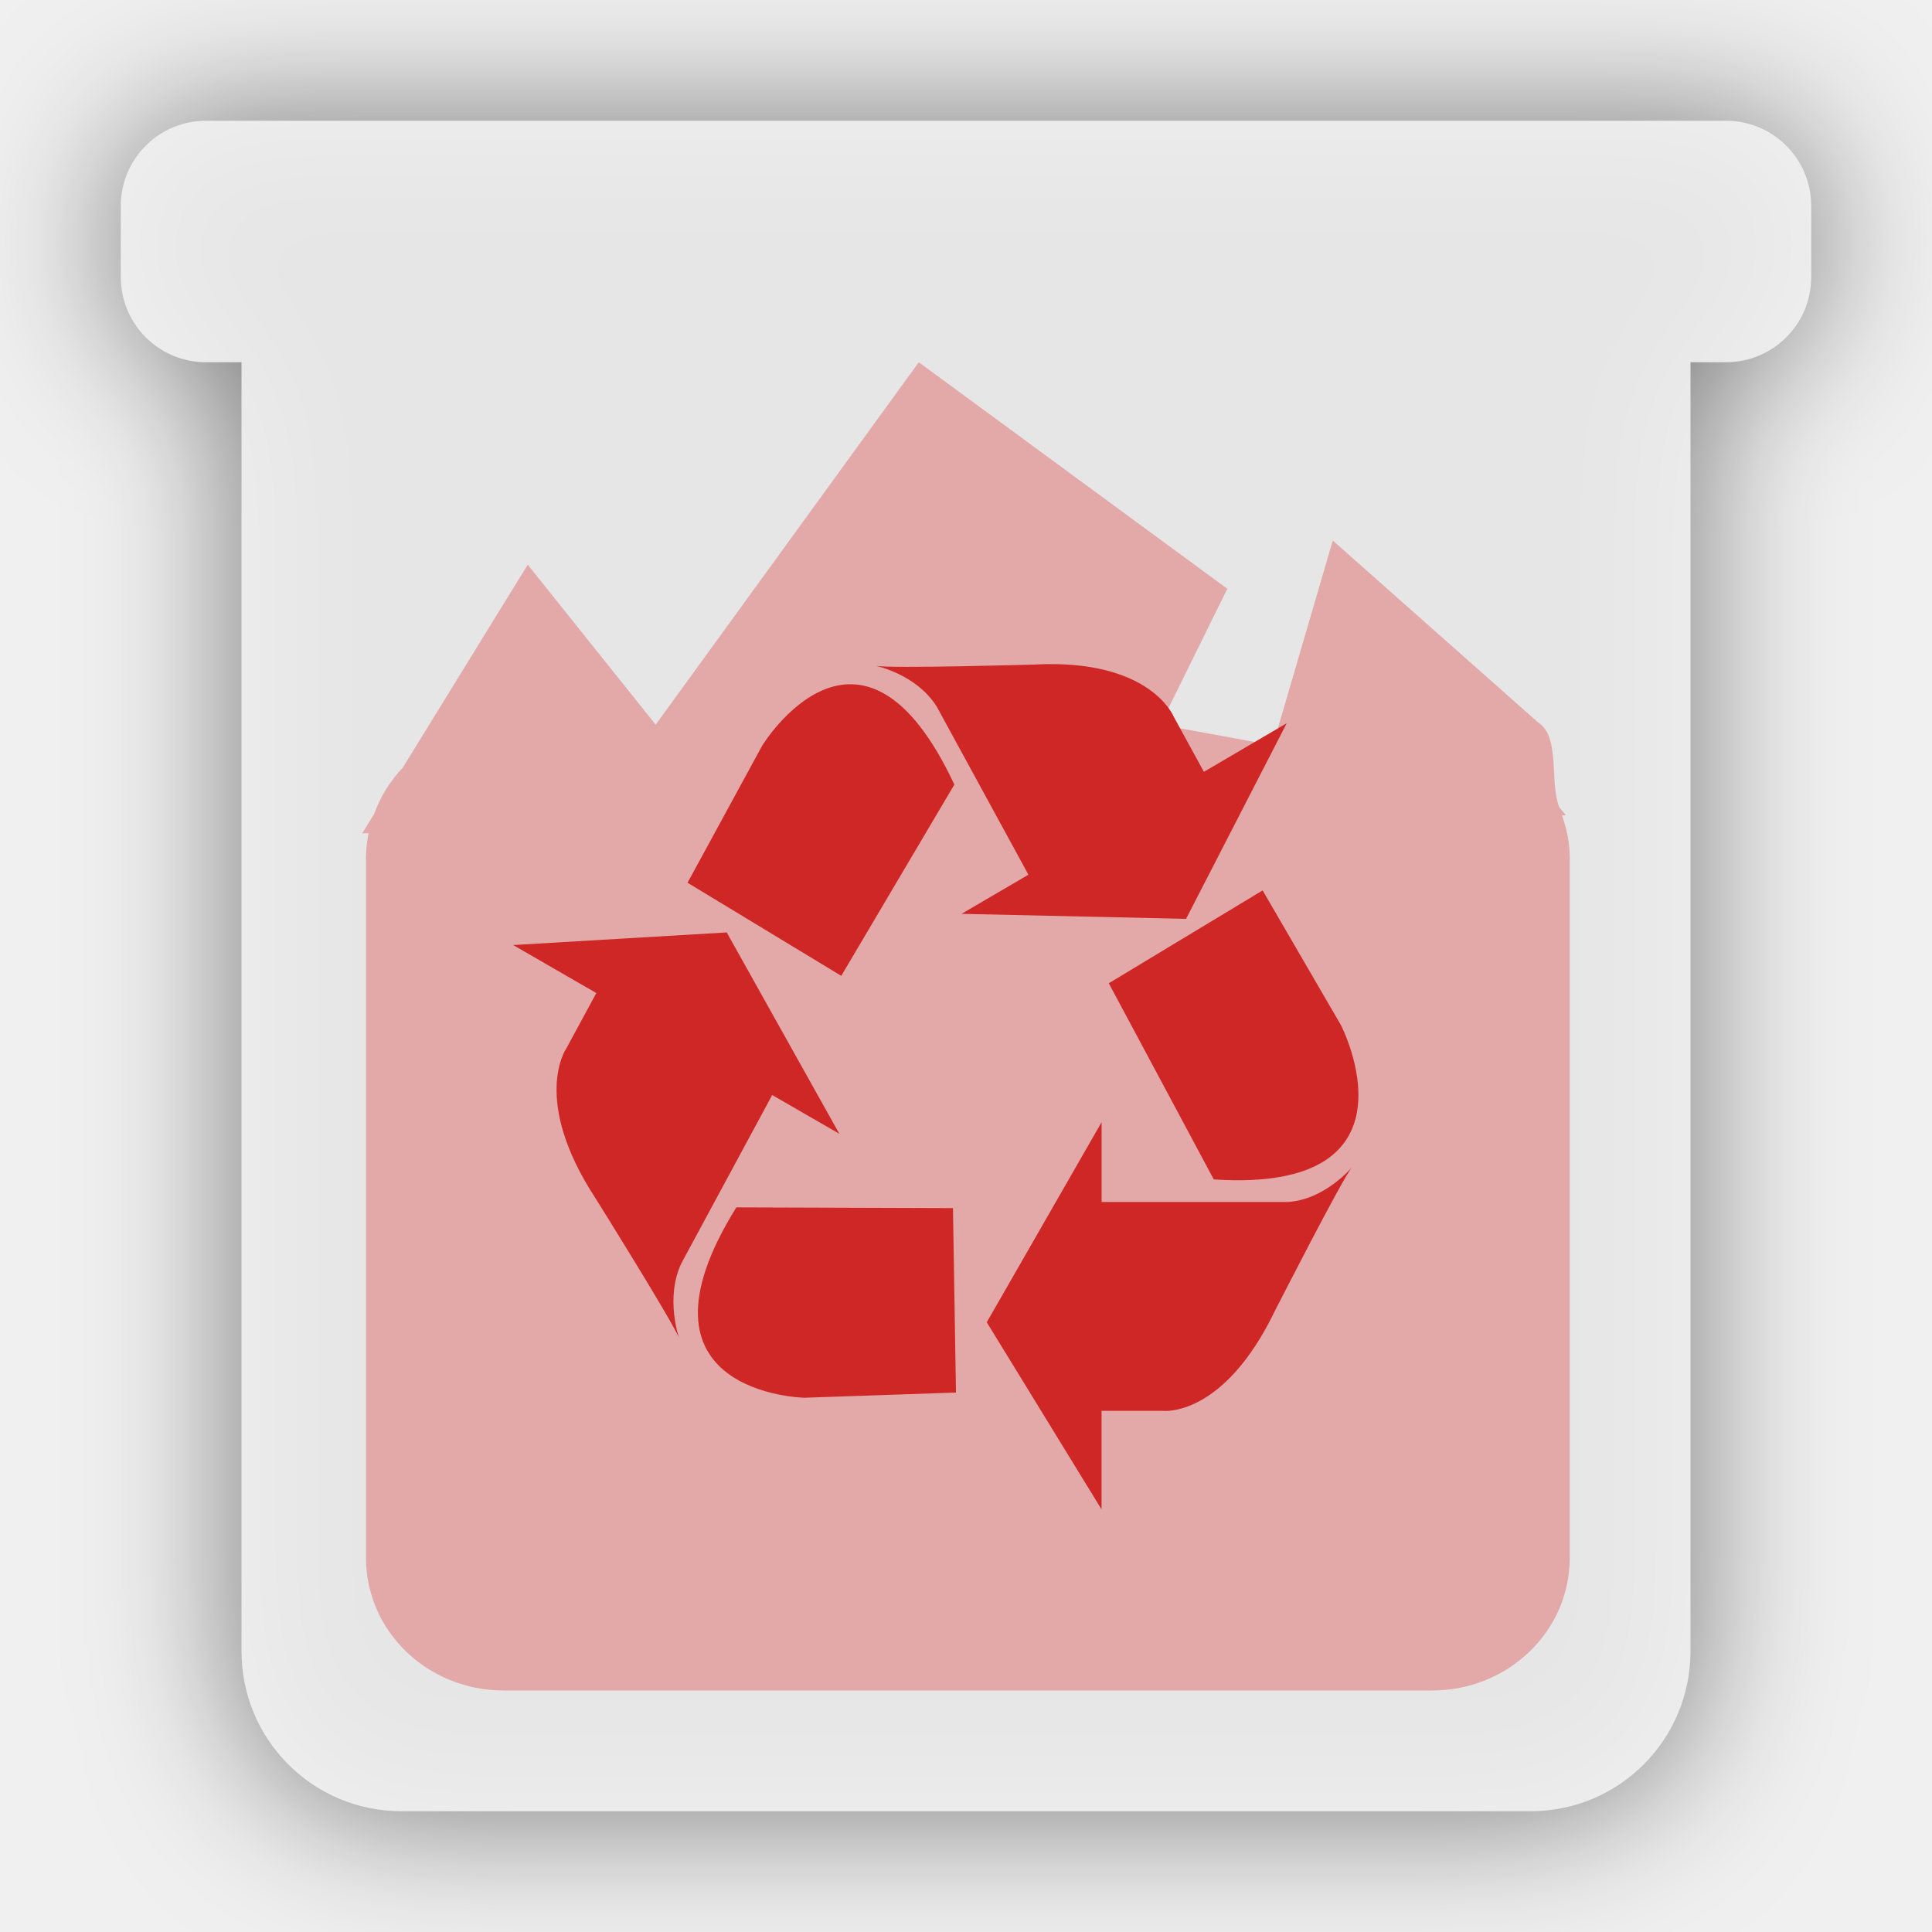
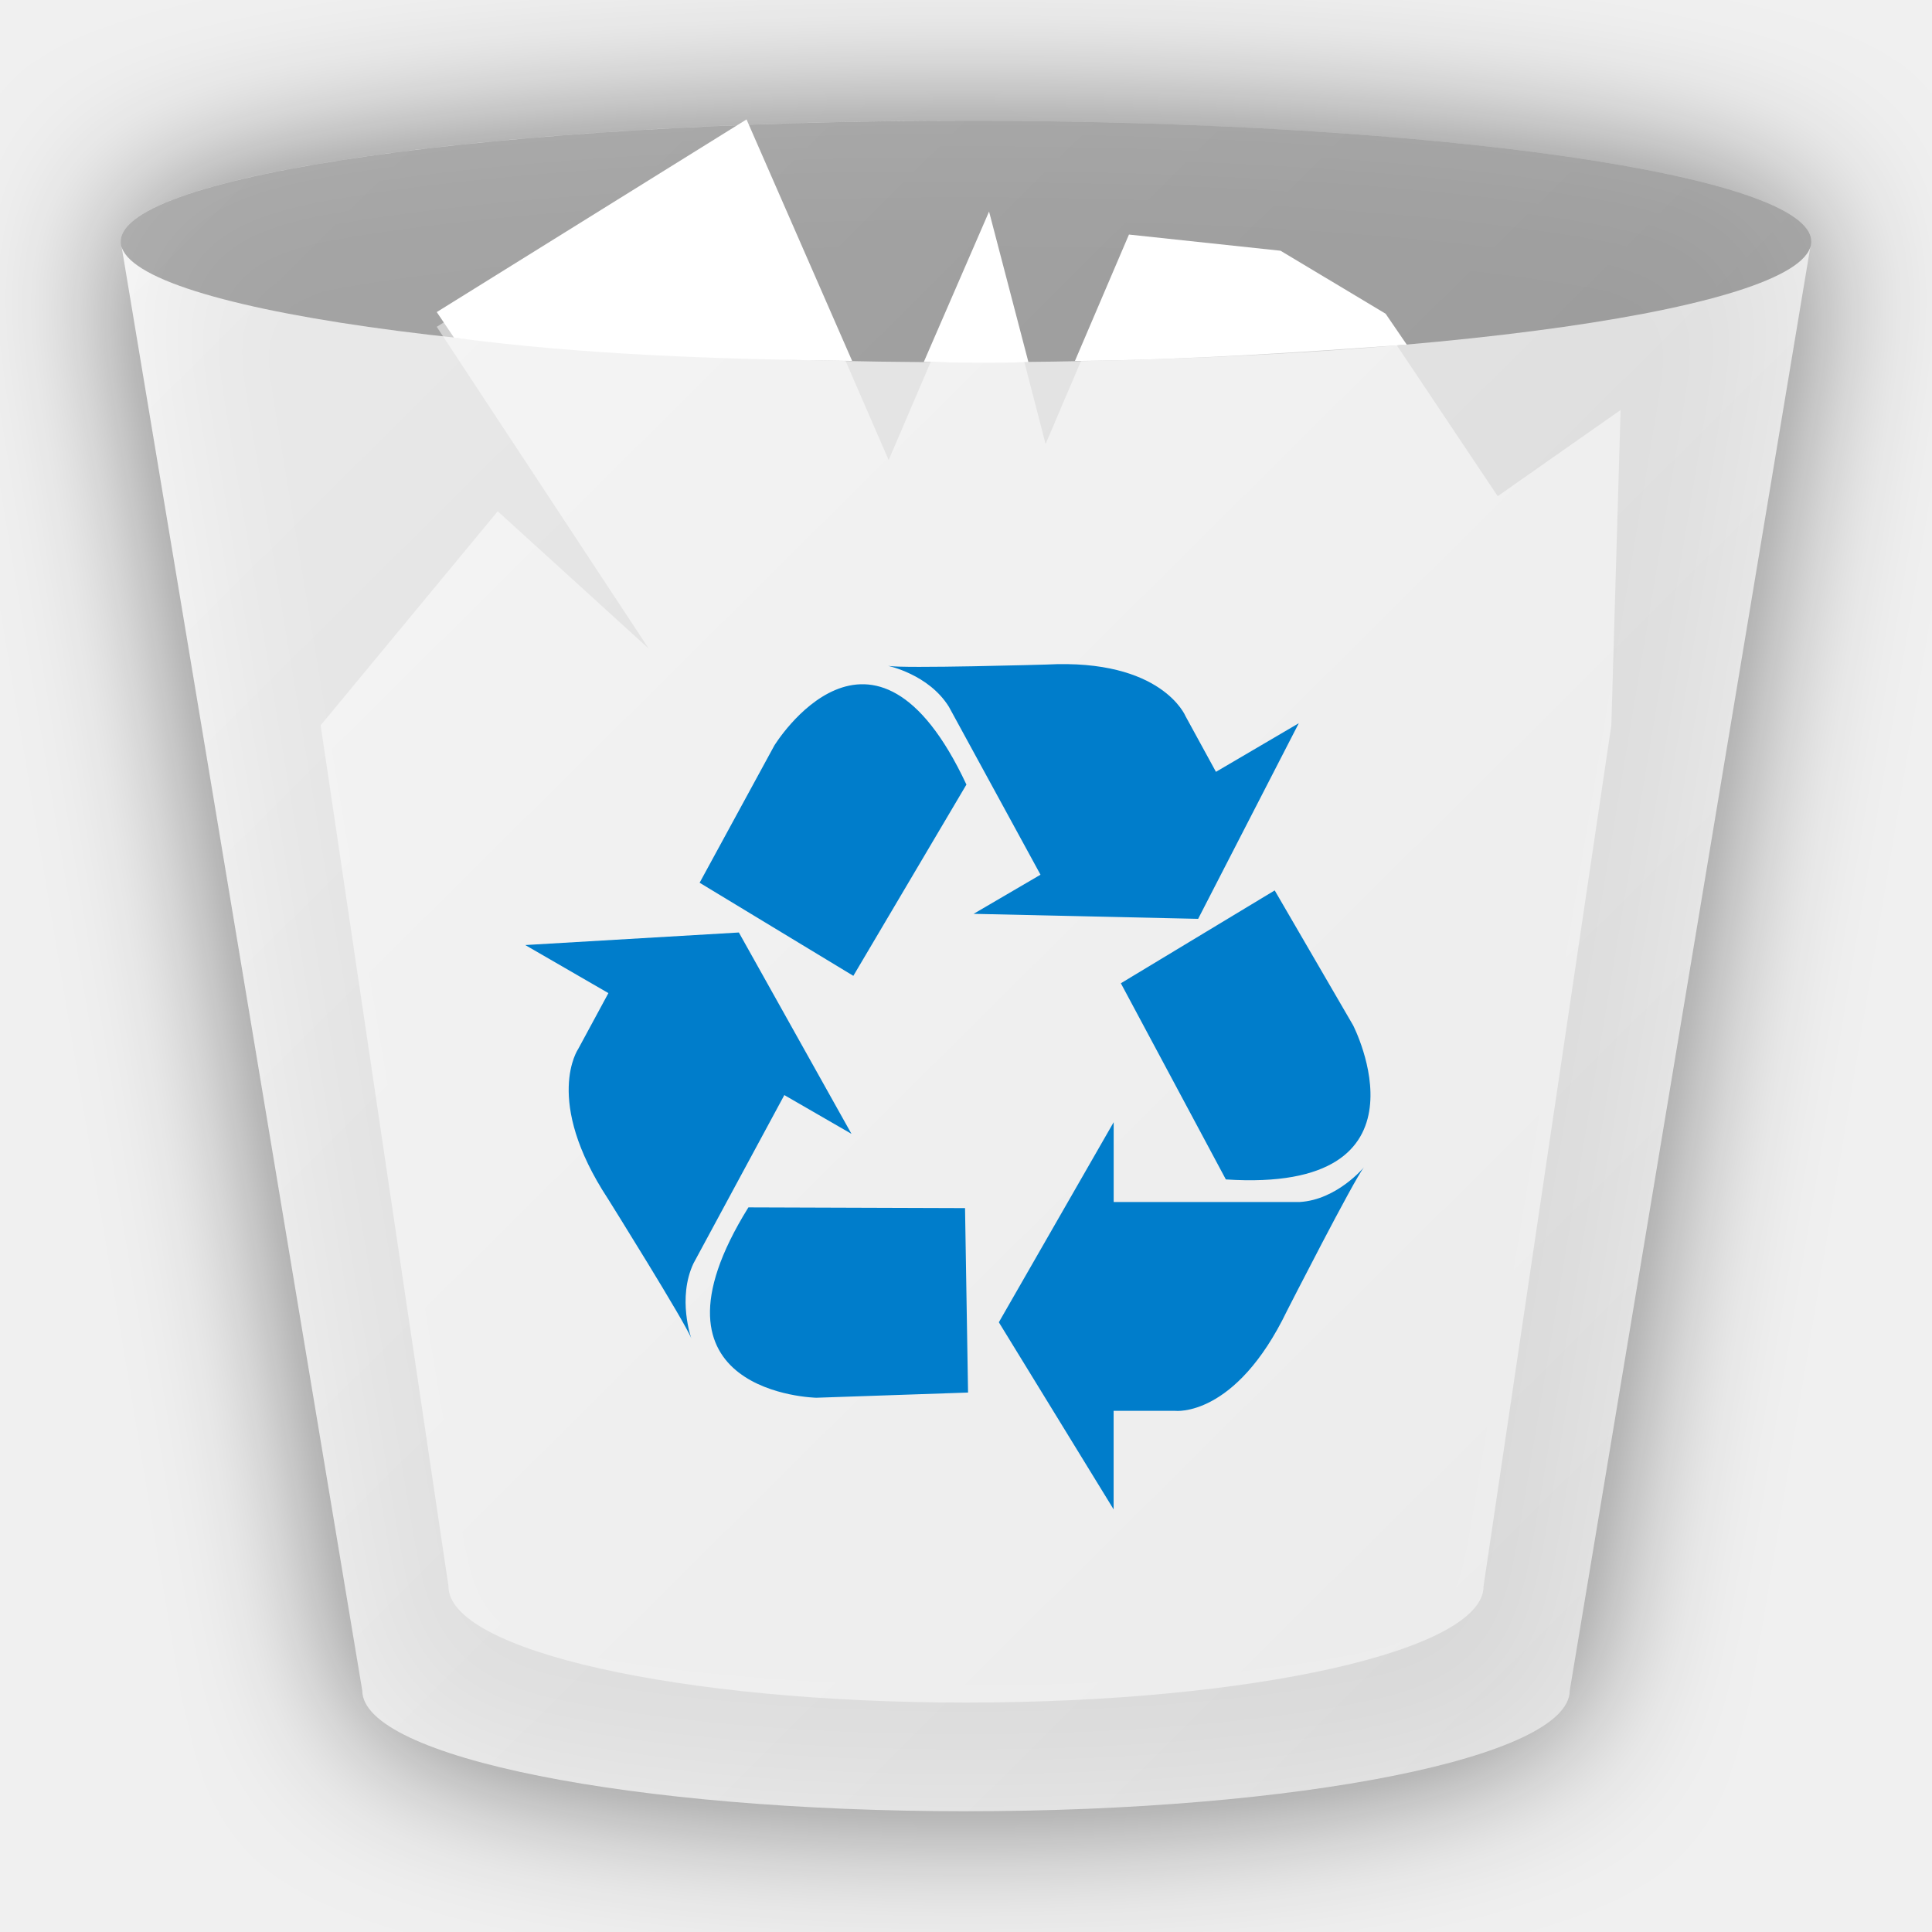
- <svg xmlns="http://www.w3.org/2000/svg" id="svg24" version="1" height="32" width="32">
+ <svg xmlns="http://www.w3.org/2000/svg" xmlns:xlink="http://www.w3.org/1999/xlink" id="svg24" version="1" height="32" width="32">
  <defs id="defs28">
-     <filter height="1.216" y="-0.108" width="1.216" x="-0.108" id="filter6642" style="color-interpolation-filters:sRGB">
-       <feGaussianBlur id="feGaussianBlur6644" stdDeviation="1.26" />
+     <linearGradient id="linearGradient1138">
+       <stop style="stop-color:#ffffff;stop-opacity:1" offset="0" id="stop1134" />
+       <stop style="stop-color:#e5e5e5;stop-opacity:1" offset="1" id="stop1136" />
+     </linearGradient>
+     <filter style="color-interpolation-filters:sRGB" id="filter1130" x="-0.108" width="1.216" y="-0.108" height="1.216">
+       <feGaussianBlur stdDeviation="1.26" id="feGaussianBlur1132" />
    </filter>
+     <linearGradient xlink:href="#linearGradient1138" id="linearGradient1140" x1="2.088" y1="1.76" x2="30.142" y2="30.036" gradientUnits="userSpaceOnUse" gradientTransform="translate(-5.9004428e-7)" />
  </defs>
-   <path style="opacity:0.5;fill:#000000;fill-opacity:1;stroke:none;stroke-width:0.579;stroke-miterlimit:4;stroke-dasharray:none;stroke-opacity:1;filter:url(#filter6642)" d="M 3.414,2 C 2.631,2 2,2.631 2,3.414 v 1.172 C 2,5.369 2.631,6 3.414,6 H 4 V 27.348 C 4,28.817 5.183,30 6.652,30 H 25.348 C 26.817,30 28,28.817 28,27.348 V 6 h 0.586 C 29.369,6 30,5.369 30,4.586 V 3.414 C 30,2.631 29.369,2 28.586,2 H 25.348 6.652 Z" id="rect917-5" />
-   <path id="rect917" d="M 3.414 2 C 2.631 2 2 2.631 2 3.414 L 2 4.586 C 2 5.369 2.631 6 3.414 6 L 4 6 L 4 27.348 C 4 28.817 5.183 30 6.652 30 L 25.348 30 C 26.817 30 28 28.817 28 27.348 L 28 6 L 28.586 6 C 29.369 6 30 5.369 30 4.586 L 30 3.414 C 30 2.631 29.369 2 28.586 2 L 25.348 2 L 6.652 2 L 3.414 2 z " style="opacity:0.9;fill:#f2f2f2;fill-opacity:1;stroke:none;stroke-width:0.579;stroke-miterlimit:4;stroke-dasharray:none;stroke-opacity:1" />
-   <path id="rect935-42" d="M 15.218,6 10.86,12.003 8.741,9.353 6.67,12.717 c -0.209,0.219 -0.37,0.478 -0.473,0.765 l -0.197,0.32 0.105,-0.002 c -0.025,0.131 -0.043,0.264 -0.043,0.401 V 25.8 c 0,1.219 1.018,2.2 2.284,2.2 H 23.716 c 1.266,0 2.284,-0.981 2.284,-2.2 V 14.202 c 0,-0.246 -0.052,-0.478 -0.129,-0.698 l 0.066,-0.002 -0.107,-0.125 c -0.175,-0.417 0.026,-1.172 -0.359,-1.415 L 22.075,8.953 21.083,12.345 19.218,12.003 20.328,9.752 Z" style="opacity:0.4;fill:#de4b4b;fill-opacity:1;stroke:none;stroke-width:0.824;stroke-miterlimit:4;stroke-dasharray:none;stroke-opacity:1" />
-   <path style="fill:#cf2626;fill-opacity:1;fill-rule:evenodd;stroke:none;stroke-width:0.013" id="path18" d="M 15.807,12.995 C 14.256,9.68 12.625,12.349 12.625,12.349 l -1.237,2.272 2.546,1.542 z m 5.505,-1.016 -1.372,0.805 -0.503,-0.92 c 0,0 -0.388,-0.958 -2.305,-0.857 0,0 -2.375,0.069 -2.623,0.022 0,0 0.673,0.138 1.008,0.678 l 1.517,2.781 -1.108,0.648 3.719,0.083 z m -9.116,8.019 c -1.924,3.094 1.126,3.153 1.126,3.153 l 2.512,-0.086 -0.05,-3.055 z M 8.5,15.653 9.877,16.448 9.377,17.371 c 0,0 -0.586,0.844 0.493,2.486 0,0 1.294,2.07 1.38,2.313 0,0 -0.237,-0.667 0.035,-1.245 l 1.505,-2.788 1.112,0.642 -1.865,-3.335 z m 11.604,3.882 c 3.545,0.232 2.107,-2.554 2.107,-2.554 L 20.913,14.748 18.365,16.286 Z m -3.76,2.366 1.902,-3.314 v 1.322 h 3.081 c 0.619,-0.036 1.066,-0.577 1.066,-0.577 -0.162,0.196 -1.275,2.377 -1.275,2.377 -0.856,1.777 -1.853,1.659 -1.853,1.659 h -1.02 V 25 Z" />
+   <path d="m 15.602,2 a 14,2 0 0 0 -13.602,2 14,2 0 0 0 0,0.004 14,2 0 0 0 0.014,0.08 l 3.986,23.916 a 10,2 0 0 0 10,2 10,2 0 0 0 10,-2 l 3.986,-23.916 a 14,2 0 0 0 0.014,-0.084 14,2 0 0 0 -14,-2 14,2 0 0 0 -0.398,0 z" style="opacity:0.5;fill:#000000;fill-opacity:1;stroke:none;stroke-width:1px;stroke-linecap:butt;stroke-linejoin:miter;stroke-opacity:1;filter:url(#filter1130)" id="path1094-6" />
+   <path id="path1094" style="opacity:0.85;fill:url(#linearGradient1140);fill-opacity:1;stroke:none;stroke-width:1px;stroke-linecap:butt;stroke-linejoin:miter;stroke-opacity:1" d="m 15.602,2 a 14,2 0 0 0 -13.602,2 14,2 0 0 0 0,0.004 14,2 0 0 0 0.014,0.08 l 3.986,23.916 a 10,2 0 0 0 10,2 10,2 0 0 0 10,-2 L 29.986,4.084 a 14,2 0 0 0 0.014,-0.084 14,2 0 0 0 -14,-2 14,2 0 0 0 -0.398,0 z" />
+   <ellipse ry="2" rx="14" cy="4" cx="16" id="path969-3" style="opacity:0.3;fill:#000000;fill-opacity:1;stroke:none;stroke-width:0.278" />
+   <path id="path1094-61-2" style="opacity:0.5;fill:#ffffff;fill-opacity:1;stroke:none;stroke-width:0.908px;stroke-linecap:butt;stroke-linejoin:miter;stroke-opacity:1" d="M 22.949,5.441 21.21,4.391 18.698,4.121 17.318,7.354 16.382,3.736 14.719,7.62 12.365,2.2 7.234,5.413 10.744,10.742 8.244,8.468 5.311,12.013 7.428,26.275 C 7.426,27.338 11.265,28.2 16,28.2 c 4.735,1.12e-4 8.574,-0.862 8.572,-1.925 l 2.117,-14.262 0.153,-5.222 -2.035,1.427 z" />
  <g transform="matrix(0.1295942,0,0,0.1458299,9.001916,11.05431)" id="Group" style="fill:none;fill-rule:evenodd;stroke:none;stroke-width:0.092" />
+   <path style="fill:#007dcb;fill-opacity:1;fill-rule:evenodd;stroke:none;stroke-width:0.013" id="path18" d="M 16.007,12.995 C 14.456,9.68 12.825,12.349 12.825,12.349 l -1.237,2.272 2.546,1.542 z m 5.505,-1.016 -1.372,0.805 -0.503,-0.92 c 0,0 -0.388,-0.958 -2.305,-0.857 0,0 -2.375,0.069 -2.623,0.022 0,0 0.673,0.138 1.008,0.678 l 1.517,2.781 -1.108,0.648 3.719,0.083 z m -9.116,8.019 c -1.924,3.094 1.126,3.153 1.126,3.153 l 2.512,-0.086 -0.05,-3.055 z m -3.696,-4.345 1.377,0.796 -0.499,0.923 c 0,0 -0.586,0.844 0.493,2.486 0,0 1.294,2.07 1.38,2.313 0,0 -0.237,-0.667 0.035,-1.245 l 1.505,-2.788 1.112,0.642 -1.865,-3.335 z m 11.604,3.882 c 3.545,0.232 2.107,-2.554 2.107,-2.554 l -1.298,-2.233 -2.548,1.538 z m -3.76,2.366 1.902,-3.314 v 1.322 h 3.081 c 0.619,-0.036 1.066,-0.577 1.066,-0.577 -0.162,0.196 -1.275,2.377 -1.275,2.377 -0.856,1.777 -1.853,1.659 -1.853,1.659 h -1.02 v 1.632 z" />
+   <path style="fill:#ffffff;fill-opacity:1;stroke:none;stroke-width:1px;stroke-linecap:butt;stroke-linejoin:miter;stroke-opacity:1" d="M 7.521,5.594 7.234,5.169 12.365,1.978 14.114,5.978 C 11.891,5.949 9.678,5.878 7.521,5.594 Z" id="path1432" />
+   <path style="fill:#ffffff;fill-opacity:1;stroke:none;stroke-width:1px;stroke-linecap:butt;stroke-linejoin:miter;stroke-opacity:1" d="m 15.301,5.995 1.081,-2.491 0.652,2.494 c -0.573,0.018 -1.153,0.009 -1.733,-0.003 z" id="path1434" />
+   <path style="fill:#ffffff;fill-opacity:1;stroke:none;stroke-width:1px;stroke-linecap:butt;stroke-linejoin:miter;stroke-opacity:1" d="m 17.804,5.979 0.895,-2.094 2.511,0.268 1.74,1.043 0.351,0.513 c -1.785,0.126 -3.572,0.251 -5.496,0.27 z" id="path1436" />
</svg>
